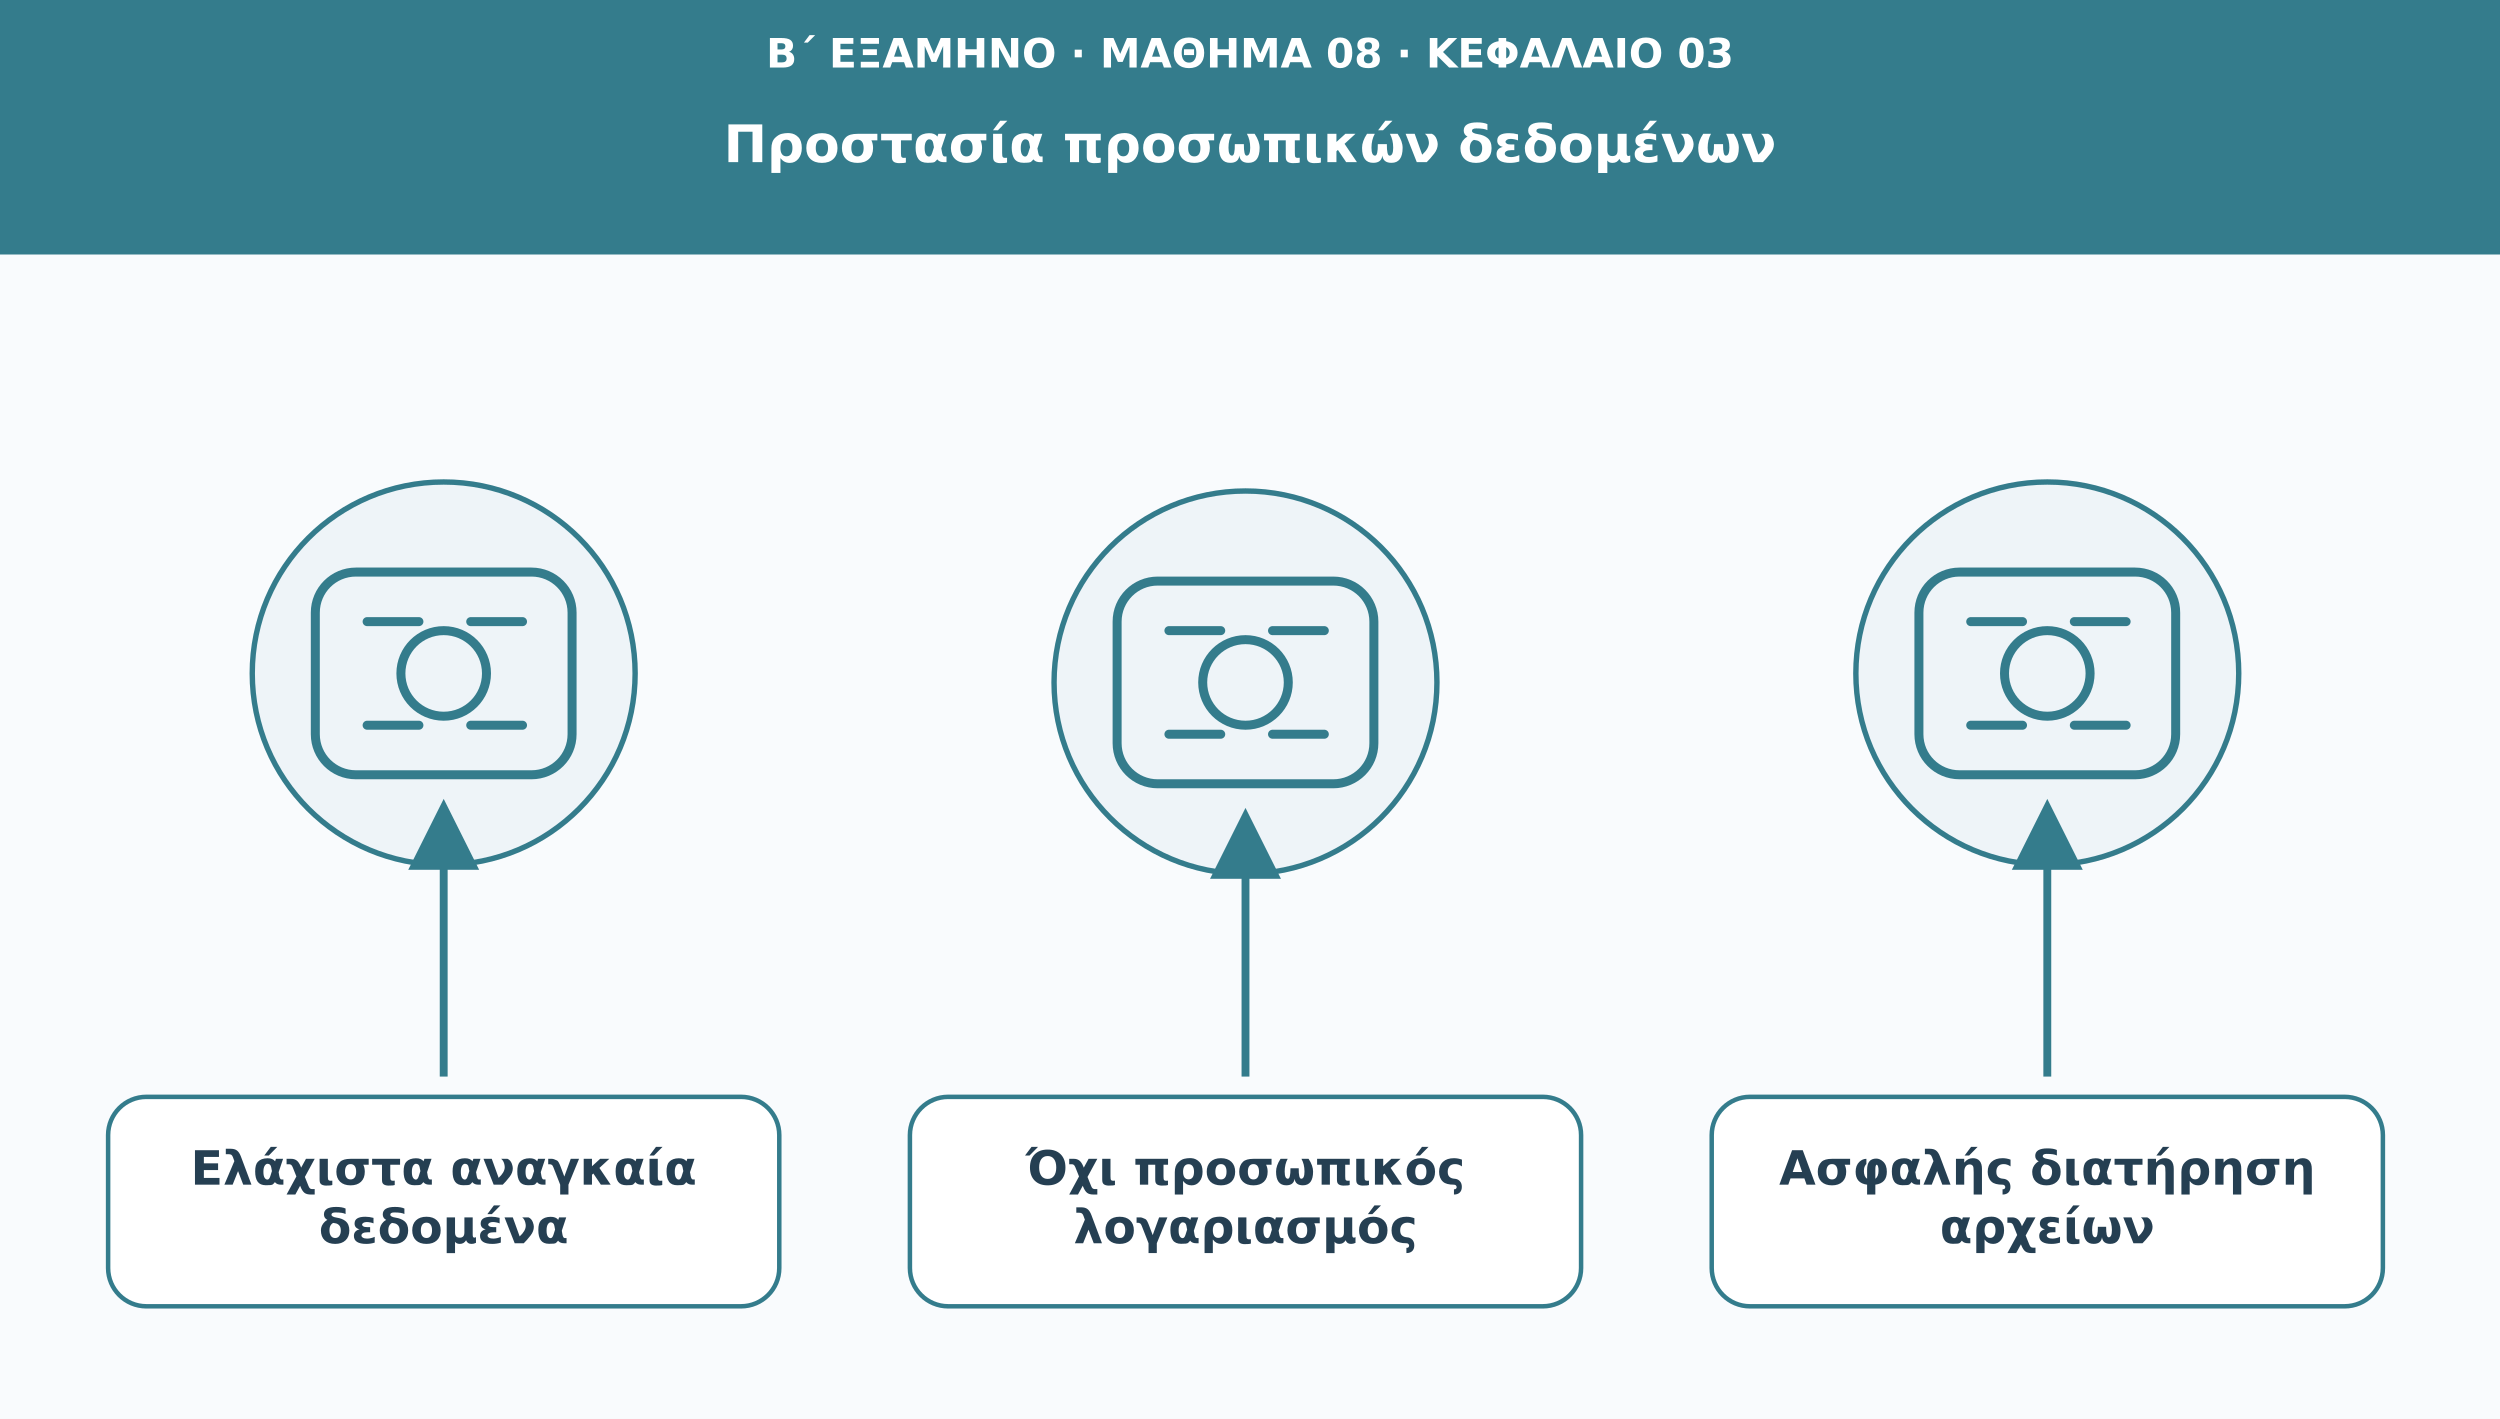
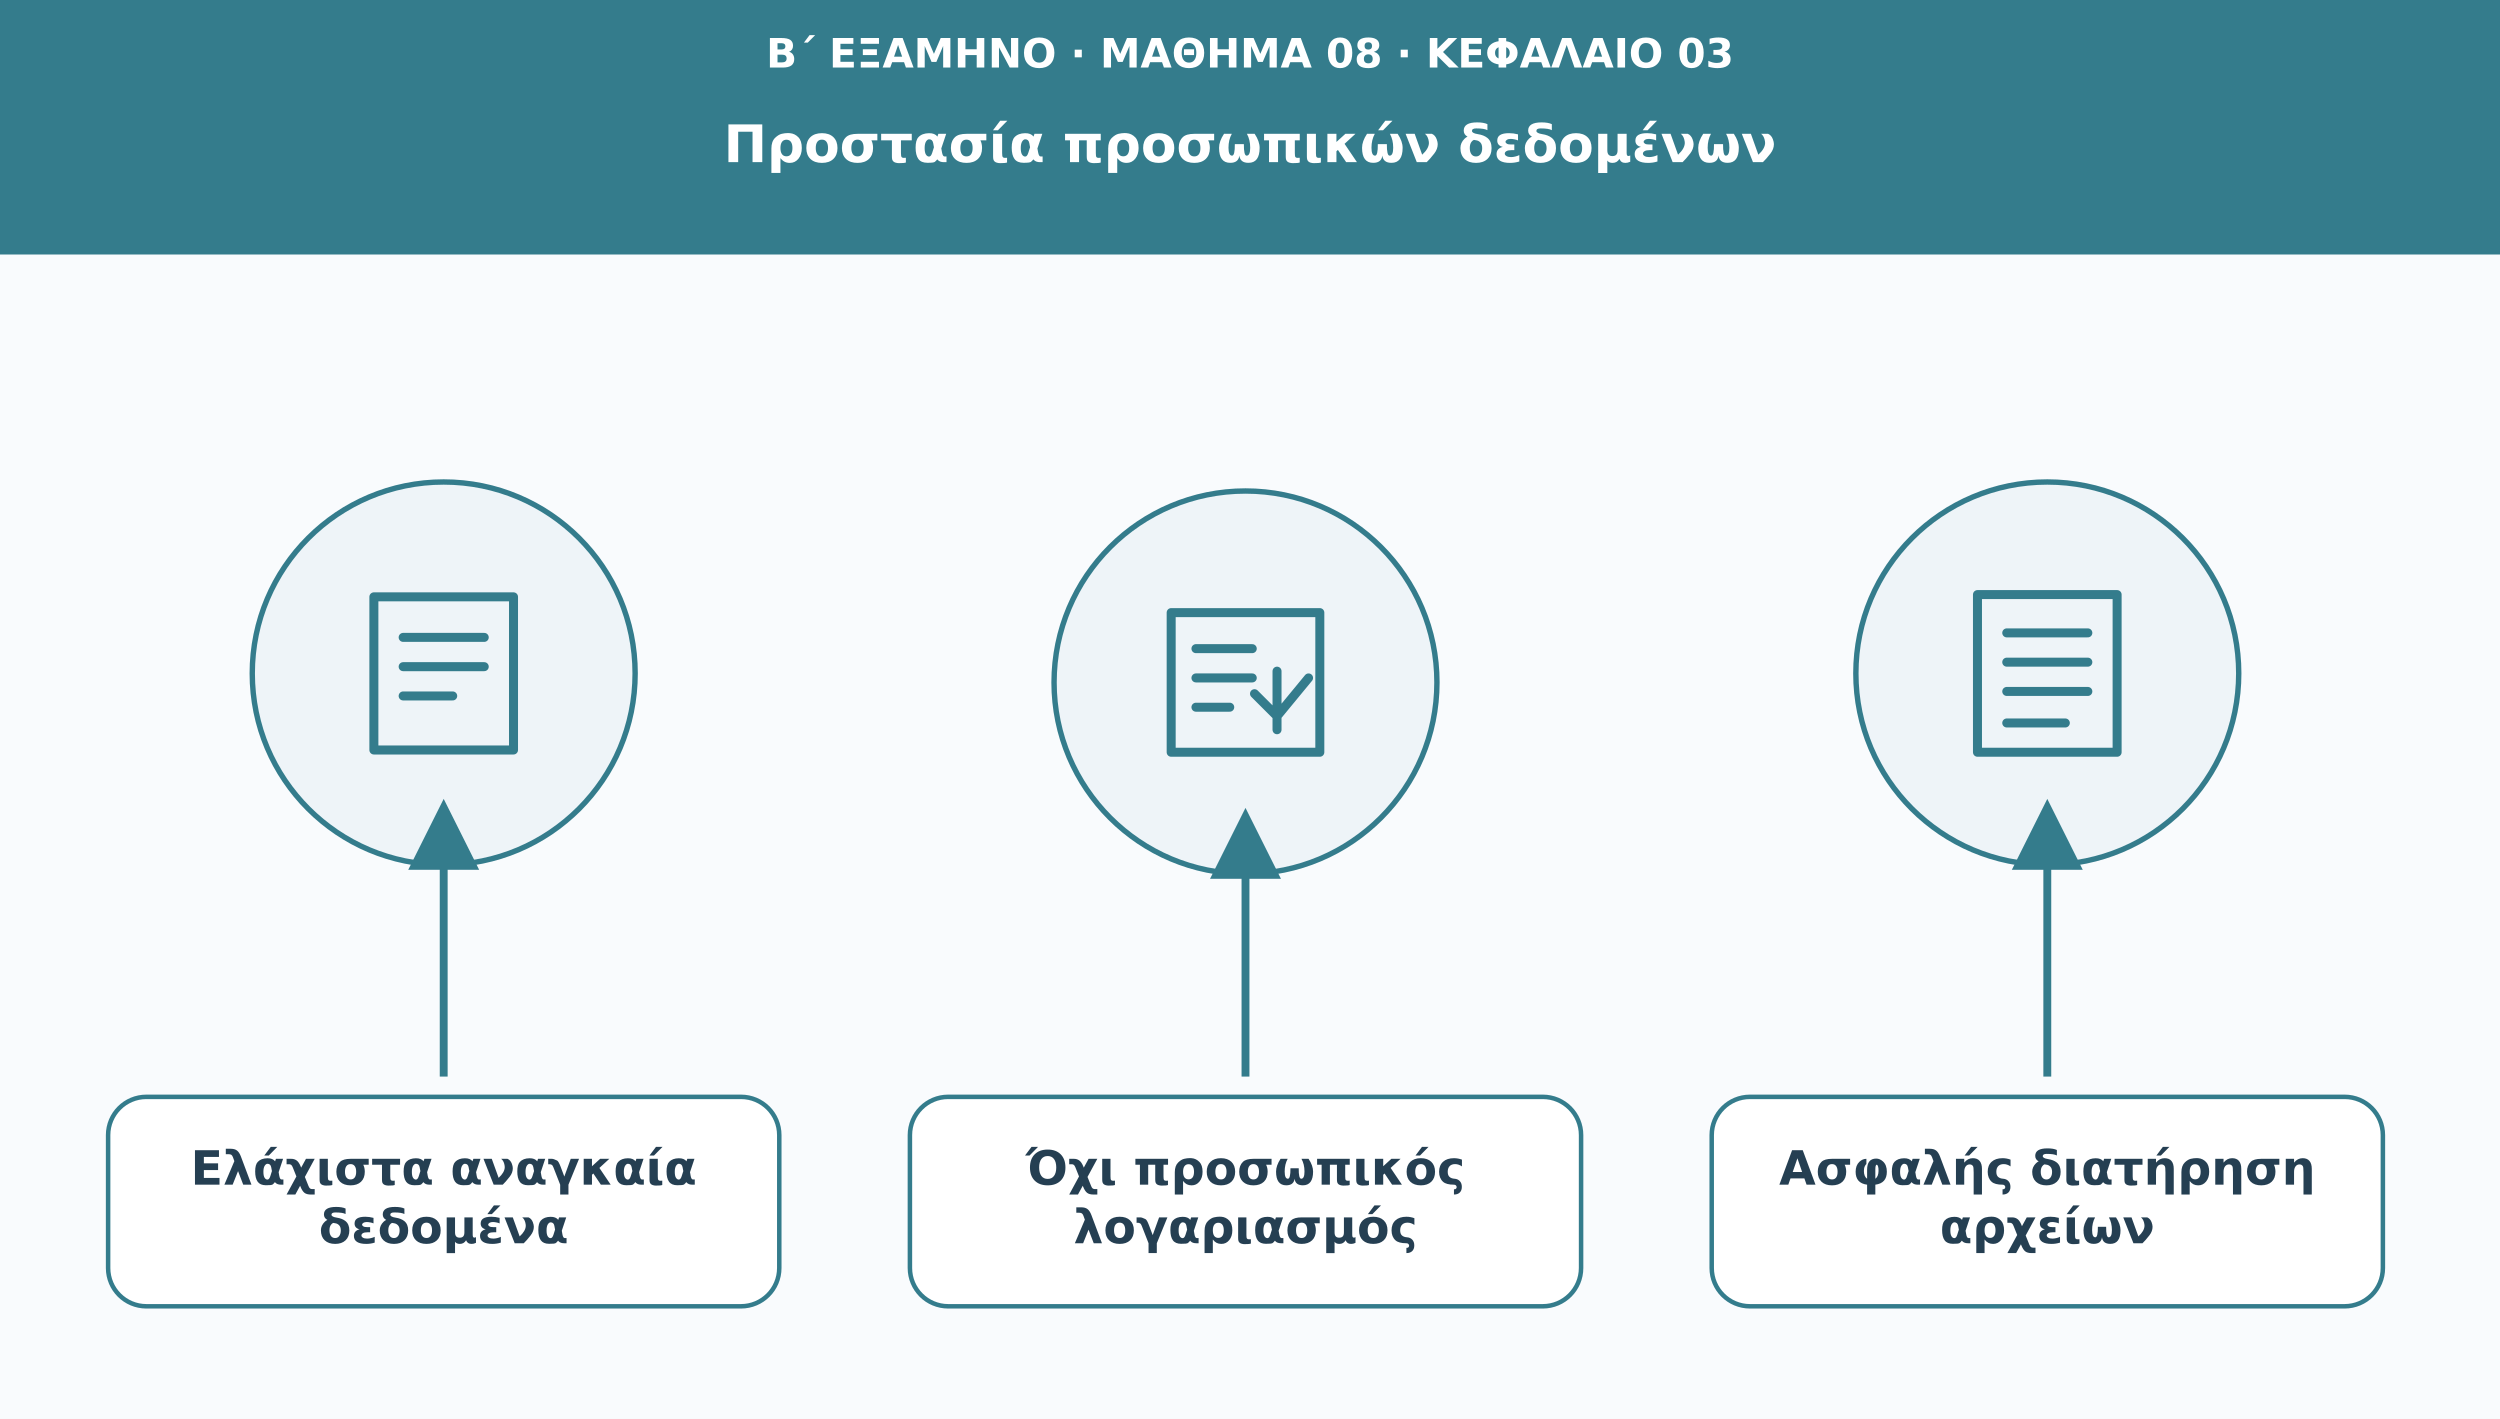
<svg xmlns="http://www.w3.org/2000/svg" viewBox="0 0 1110 630" role="img" aria-labelledby="t d">
  <defs>
    <marker id="arr" viewBox="0 0 10 10" markerWidth="9" markerHeight="9" refX="8" refY="5" orient="auto">
      <path d="M0 0L10 5L0 10Z" fill="#347c8c" />
    </marker>
  </defs>
  <rect width="1110" height="630" fill="#f9fbfd" />
  <rect width="1110" height="113" fill="#347c8c" />
  <text x="555" y="30" font-family="DejaVu Sans,Arial,sans-serif" font-size="18" fill="#ffffff" font-weight="690" text-anchor="middle">Β΄ ΕΞΑΜΗΝΟ · ΜΑΘΗΜΑ 08 · ΚΕΦΑΛΑΙΟ 03</text>
  <text x="555" y="72" font-family="DejaVu Sans,Arial,sans-serif" font-size="23" fill="#ffffff" font-weight="720" text-anchor="middle">Προστασία προσωπικών δεδομένων</text>
  <circle cx="197" cy="299" r="85" fill="#eef4f8" stroke="#347c8c" stroke-width="2.4" />
  <g transform="translate(197 299)" fill="none" stroke="#347c8c" stroke-width="4" stroke-linecap="round" stroke-linejoin="round">
-     <rect x="-57" y="-45" width="114" height="90" rx="18" />
-     <circle r="19" />
-     <path d="M-34-23h23m23 0h23m-69 46h23m23 0h23" />
+     <path d="M-31-34h62v68h-62z M-18-16h36m-36 13h36m-36 13h22" />
  </g>
  <path d="M197 478L197 361" stroke="#347c8c" stroke-width="3.5" marker-end="url(#arr)" />
  <rect x="48" y="487" width="298" height="93" rx="17" fill="#ffffff" stroke="#347c8c" stroke-width="2" />
  <text x="197" y="526" font-family="DejaVu Sans,Arial,sans-serif" font-size="21" fill="#253f52" font-weight="700" text-anchor="middle">Ελάχιστα αναγκαία</text>
  <text x="197" y="552" font-family="DejaVu Sans,Arial,sans-serif" font-size="21" fill="#253f52" font-weight="700" text-anchor="middle">δεδομένα</text>
  <circle cx="553" cy="303" r="85" fill="#eef4f8" stroke="#347c8c" stroke-width="2.4" />
  <g transform="translate(553 303)" fill="none" stroke="#347c8c" stroke-width="4" stroke-linecap="round" stroke-linejoin="round">
-     <rect x="-57" y="-45" width="114" height="90" rx="18" />
-     <circle r="19" />
-     <path d="M-34-23h23m23 0h23m-69 46h23m23 0h23" />
+     <path d="M-33-31h66v62h-66z M-22-15h25m-25 13h25m-25 13h15 M14-5v26m-10-16l10 10 14-17" />
  </g>
  <path d="M553 478L553 365" stroke="#347c8c" stroke-width="3.5" marker-end="url(#arr)" />
  <rect x="404" y="487" width="298" height="93" rx="17" fill="#ffffff" stroke="#347c8c" stroke-width="2" />
  <text x="553" y="526" font-family="DejaVu Sans,Arial,sans-serif" font-size="21" fill="#253f52" font-weight="700" text-anchor="middle">Όχι προσωπικός</text>
  <text x="553" y="552" font-family="DejaVu Sans,Arial,sans-serif" font-size="21" fill="#253f52" font-weight="700" text-anchor="middle">λογαριασμός</text>
  <circle cx="909" cy="299" r="85" fill="#eef4f8" stroke="#347c8c" stroke-width="2.4" />
  <g transform="translate(909 299)" fill="none" stroke="#347c8c" stroke-width="4" stroke-linecap="round" stroke-linejoin="round">
-     <rect x="-57" y="-45" width="114" height="90" rx="18" />
-     <circle r="19" />
-     <path d="M-34-23h23m23 0h23m-69 46h23m23 0h23" />
+     <path d="M-31-35h62v70h-62z M-18-18h36m-36 13h36m-36 13h36 M-18 22h26" />
  </g>
  <path d="M909 478L909 361" stroke="#347c8c" stroke-width="3.5" marker-end="url(#arr)" />
  <rect x="760" y="487" width="298" height="93" rx="17" fill="#ffffff" stroke="#347c8c" stroke-width="2" />
  <text x="909" y="526" font-family="DejaVu Sans,Arial,sans-serif" font-size="21" fill="#253f52" font-weight="700" text-anchor="middle">Ασφαλής διατήρηση</text>
  <text x="909" y="552" font-family="DejaVu Sans,Arial,sans-serif" font-size="21" fill="#253f52" font-weight="700" text-anchor="middle">αρχείων</text>
</svg>
